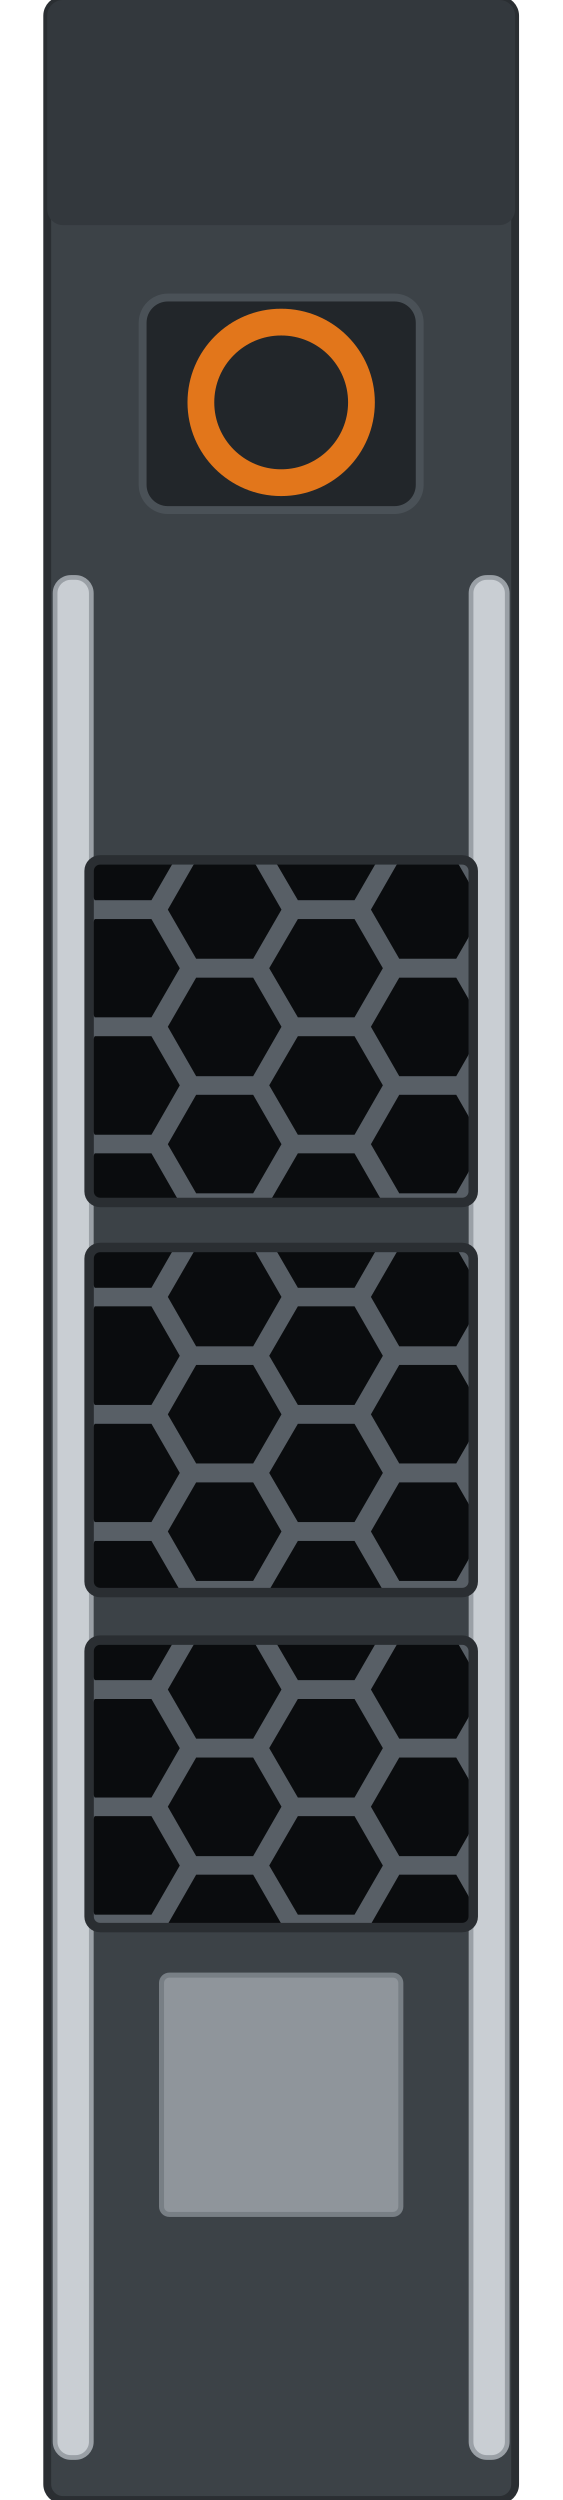
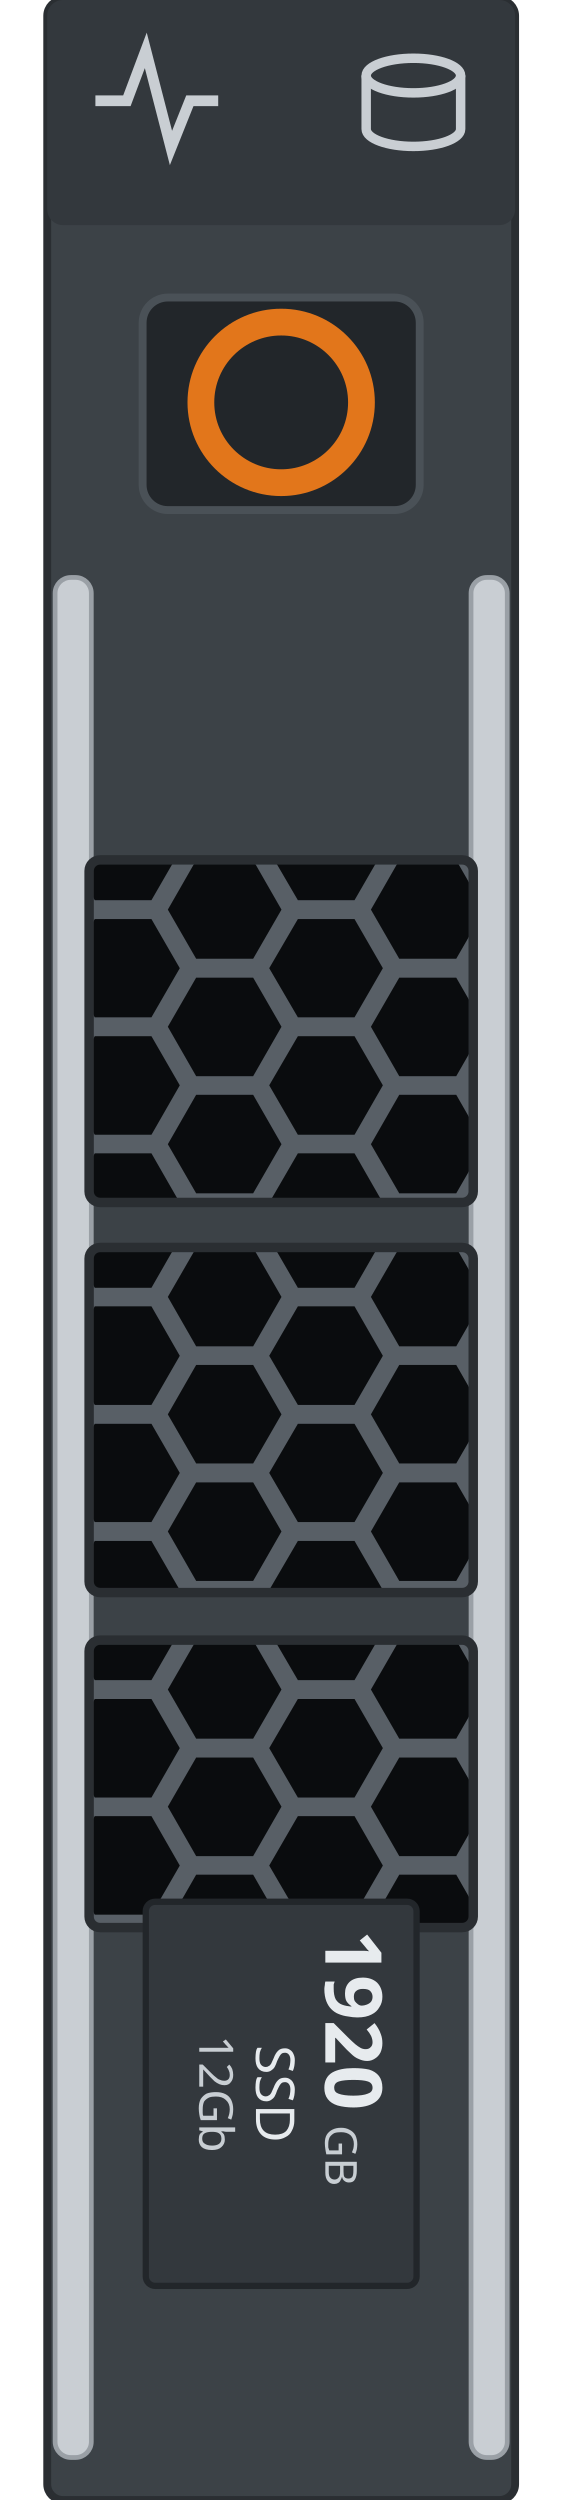
<svg xmlns="http://www.w3.org/2000/svg" width="17.868mm" height="79.4mm" viewBox="0 0 17.868 79.4">
  <defs>
    <clipPath id="w0">
      <rect x="2.83" y="27.31" width="12.20" height="10.88" rx="0.35" />
    </clipPath>
    <clipPath id="w1">
      <rect x="2.83" y="39.62" width="12.20" height="10.96" rx="0.35" />
    </clipPath>
    <clipPath id="w2">
      <rect x="2.83" y="52.09" width="12.20" height="9.13" rx="0.35" />
    </clipPath>
  </defs>
  <rect x="1.50" y="0" width="14.86" height="79.4" rx="0.5" fill="#3c4247" stroke="#2a2e32" stroke-width="0.25" />
  <rect x="1.50" y="0" width="14.86" height="7.15" rx="0.5" fill="#33383d" />
+   <g id="lamp-activity" fill="none" stroke="#c9ced3" stroke-width="0.34">
+     <path d="M3.03 3.2 l1.0 0 0.6 -1.6 0.8 3.1 0.6 -1.5 0.9 0" />
+   </g>
+   <g id="lamp-status" fill="none" stroke="#c9ced3" stroke-width="0.3">
+     <ellipse cx="13.13" cy="2.4" rx="1.5" ry="0.55" />
+     <path d="M11.63 2.4 v1.7 a1.5 0.55 0 0 0 3.0 0 v-1.7" />
+   </g>
  <rect x="1.75" y="18.34" width="1.15" height="59.71" rx="0.5" fill="#c9ced3" stroke="#9aa0a6" stroke-width="0.15" />
  <rect x="14.96" y="18.34" width="1.15" height="59.71" rx="0.5" fill="#c9ced3" stroke="#9aa0a6" stroke-width="0.15" />
  <rect id="release" x="4.53" y="9.45" width="8.8" height="6.75" rx="0.8" fill="#22262a" stroke="#4a5157" stroke-width="0.25" />
  <circle cx="8.93" cy="12.78" r="2.55" fill="none" stroke="#e2761b" stroke-width="0.85" />
  <g id="window-1" clip-path="url(#w0)">
    <rect x="2.83" y="27.31" width="12.20" height="10.88" fill="#585f66" />
    <g fill="#0a0c0e">
      <path d="M2.49 25.16 L1.59 26.73 L-0.22 26.73 L-1.12 25.16 L-0.22 23.60 L1.59 23.60 Z" />
      <path d="M2.49 28.89 L1.59 30.45 L-0.22 30.45 L-1.12 28.89 L-0.22 27.32 L1.59 27.32 Z" />
      <path d="M2.49 32.61 L1.59 34.18 L-0.22 34.18 L-1.12 32.61 L-0.22 31.05 L1.59 31.05 Z" />
      <path d="M2.49 36.34 L1.59 37.90 L-0.22 37.90 L-1.12 36.34 L-0.22 34.77 L1.59 34.77 Z" />
      <path d="M2.49 40.06 L1.59 41.62 L-0.22 41.62 L-1.12 40.06 L-0.22 38.50 L1.59 38.50 Z" />
      <path d="M5.71 27.03 L4.81 28.59 L3.01 28.59 L2.10 27.03 L3.01 25.46 L4.81 25.46 Z" />
      <path d="M5.71 30.75 L4.81 32.31 L3.01 32.31 L2.10 30.75 L3.01 29.19 L4.81 29.19 Z" />
      <path d="M5.71 34.47 L4.81 36.04 L3.01 36.04 L2.10 34.47 L3.01 32.91 L4.81 32.91 Z" />
      <path d="M5.71 38.20 L4.81 39.76 L3.01 39.76 L2.10 38.20 L3.01 36.63 L4.81 36.63 Z" />
      <path d="M8.94 25.16 L8.04 26.73 L6.23 26.73 L5.33 25.16 L6.23 23.60 L8.04 23.60 Z" />
      <path d="M8.94 28.89 L8.04 30.45 L6.23 30.45 L5.33 28.89 L6.23 27.32 L8.04 27.32 Z" />
      <path d="M8.94 32.61 L8.04 34.18 L6.23 34.18 L5.33 32.61 L6.23 31.05 L8.04 31.05 Z" />
      <path d="M8.94 36.34 L8.04 37.90 L6.23 37.90 L5.33 36.34 L6.23 34.77 L8.04 34.77 Z" />
      <path d="M8.94 40.06 L8.04 41.62 L6.23 41.62 L5.33 40.06 L6.23 38.50 L8.04 38.50 Z" />
      <path d="M12.16 27.03 L11.26 28.59 L9.46 28.59 L8.55 27.03 L9.46 25.46 L11.26 25.46 Z" />
      <path d="M12.16 30.75 L11.26 32.31 L9.46 32.31 L8.55 30.75 L9.46 29.19 L11.26 29.19 Z" />
      <path d="M12.16 34.47 L11.26 36.04 L9.46 36.04 L8.55 34.47 L9.46 32.91 L11.26 32.91 Z" />
      <path d="M12.16 38.20 L11.26 39.76 L9.46 39.76 L8.55 38.20 L9.46 36.63 L11.26 36.63 Z" />
      <path d="M15.39 25.16 L14.49 26.73 L12.68 26.73 L11.78 25.16 L12.68 23.60 L14.49 23.60 Z" />
      <path d="M15.39 28.89 L14.49 30.45 L12.68 30.45 L11.78 28.89 L12.68 27.32 L14.49 27.32 Z" />
      <path d="M15.39 32.61 L14.49 34.18 L12.68 34.18 L11.78 32.61 L12.68 31.05 L14.49 31.05 Z" />
      <path d="M15.39 36.34 L14.49 37.90 L12.68 37.90 L11.78 36.34 L12.68 34.77 L14.49 34.77 Z" />
      <path d="M15.39 40.06 L14.49 41.62 L12.68 41.62 L11.78 40.06 L12.68 38.50 L14.49 38.50 Z" />
      <path d="M18.61 27.03 L17.71 28.59 L15.91 28.59 L15.00 27.03 L15.91 25.46 L17.71 25.46 Z" />
      <path d="M18.61 30.75 L17.71 32.31 L15.91 32.31 L15.00 30.75 L15.91 29.19 L17.71 29.19 Z" />
      <path d="M18.61 34.47 L17.71 36.04 L15.91 36.04 L15.00 34.47 L15.91 32.91 L17.71 32.91 Z" />
      <path d="M18.61 38.20 L17.71 39.76 L15.91 39.76 L15.00 38.20 L15.91 36.63 L17.71 36.63 Z" />
    </g>
  </g>
  <rect x="2.83" y="27.31" width="12.20" height="10.88" rx="0.35" fill="none" stroke="#2a2e32" stroke-width="0.3" />
  <g id="window-2" clip-path="url(#w1)">
    <rect x="2.83" y="39.62" width="12.20" height="10.96" fill="#585f66" />
    <g fill="#0a0c0e">
      <path d="M2.49 37.47 L1.59 39.03 L-0.22 39.03 L-1.12 37.47 L-0.22 35.91 L1.59 35.91 Z" />
      <path d="M2.49 41.19 L1.59 42.76 L-0.22 42.76 L-1.12 41.19 L-0.22 39.63 L1.59 39.63 Z" />
      <path d="M2.49 44.92 L1.59 46.48 L-0.22 46.48 L-1.12 44.92 L-0.22 43.35 L1.59 43.35 Z" />
      <path d="M2.49 48.64 L1.59 50.21 L-0.22 50.21 L-1.12 48.64 L-0.22 47.08 L1.59 47.08 Z" />
      <path d="M2.49 52.37 L1.59 53.93 L-0.22 53.93 L-1.12 52.37 L-0.22 50.80 L1.59 50.80 Z" />
      <path d="M5.71 39.33 L4.81 40.90 L3.01 40.90 L2.10 39.33 L3.01 37.77 L4.81 37.77 Z" />
      <path d="M5.71 43.06 L4.81 44.62 L3.01 44.62 L2.10 43.06 L3.01 41.49 L4.81 41.49 Z" />
      <path d="M5.71 46.78 L4.81 48.34 L3.01 48.34 L2.10 46.78 L3.01 45.22 L4.81 45.22 Z" />
      <path d="M5.71 50.50 L4.81 52.07 L3.01 52.07 L2.10 50.50 L3.01 48.94 L4.81 48.94 Z" />
      <path d="M8.94 37.47 L8.04 39.03 L6.23 39.03 L5.33 37.47 L6.23 35.91 L8.04 35.91 Z" />
      <path d="M8.94 41.19 L8.04 42.76 L6.23 42.76 L5.33 41.19 L6.23 39.63 L8.04 39.63 Z" />
      <path d="M8.94 44.92 L8.04 46.48 L6.23 46.48 L5.33 44.92 L6.23 43.35 L8.04 43.35 Z" />
      <path d="M8.94 48.64 L8.04 50.21 L6.23 50.21 L5.33 48.64 L6.23 47.08 L8.04 47.08 Z" />
      <path d="M8.94 52.37 L8.04 53.93 L6.23 53.93 L5.33 52.37 L6.23 50.80 L8.04 50.80 Z" />
      <path d="M12.16 39.33 L11.26 40.90 L9.46 40.90 L8.55 39.33 L9.46 37.77 L11.26 37.77 Z" />
      <path d="M12.16 43.06 L11.26 44.62 L9.46 44.62 L8.55 43.06 L9.46 41.49 L11.26 41.49 Z" />
      <path d="M12.16 46.78 L11.26 48.34 L9.46 48.34 L8.55 46.78 L9.46 45.22 L11.26 45.22 Z" />
      <path d="M12.16 50.50 L11.26 52.07 L9.46 52.07 L8.55 50.50 L9.46 48.94 L11.26 48.94 Z" />
      <path d="M15.39 37.47 L14.49 39.03 L12.68 39.03 L11.78 37.47 L12.68 35.91 L14.49 35.91 Z" />
      <path d="M15.39 41.19 L14.49 42.76 L12.68 42.76 L11.78 41.19 L12.68 39.63 L14.49 39.63 Z" />
      <path d="M15.39 44.92 L14.49 46.48 L12.68 46.48 L11.78 44.92 L12.68 43.35 L14.49 43.35 Z" />
      <path d="M15.39 48.64 L14.49 50.21 L12.68 50.21 L11.78 48.64 L12.68 47.08 L14.49 47.08 Z" />
      <path d="M15.39 52.37 L14.49 53.93 L12.68 53.93 L11.78 52.37 L12.68 50.80 L14.49 50.80 Z" />
      <path d="M18.61 39.33 L17.71 40.90 L15.91 40.90 L15.00 39.33 L15.91 37.77 L17.71 37.77 Z" />
      <path d="M18.61 43.06 L17.71 44.62 L15.91 44.62 L15.00 43.06 L15.91 41.49 L17.71 41.49 Z" />
      <path d="M18.61 46.78 L17.71 48.34 L15.91 48.34 L15.00 46.78 L15.91 45.22 L17.71 45.22 Z" />
      <path d="M18.61 50.50 L17.71 52.07 L15.91 52.07 L15.00 50.50 L15.91 48.94 L17.71 48.94 Z" />
    </g>
  </g>
  <rect x="2.83" y="39.62" width="12.20" height="10.96" rx="0.35" fill="none" stroke="#2a2e32" stroke-width="0.3" />
  <g id="window-3" clip-path="url(#w2)">
    <rect x="2.83" y="52.09" width="12.20" height="9.13" fill="#585f66" />
    <g fill="#0a0c0e">
      <path d="M2.49 49.94 L1.59 51.50 L-0.22 51.50 L-1.12 49.94 L-0.22 48.37 L1.59 48.37 Z" />
      <path d="M2.49 53.66 L1.59 55.22 L-0.22 55.22 L-1.12 53.66 L-0.22 52.10 L1.59 52.10 Z" />
      <path d="M2.49 57.38 L1.59 58.95 L-0.22 58.95 L-1.12 57.38 L-0.22 55.82 L1.59 55.82 Z" />
      <path d="M2.49 61.11 L1.59 62.67 L-0.22 62.67 L-1.12 61.11 L-0.22 59.54 L1.59 59.54 Z" />
      <path d="M5.71 51.80 L4.81 53.36 L3.01 53.36 L2.10 51.80 L3.01 50.23 L4.81 50.23 Z" />
      <path d="M5.71 55.52 L4.81 57.09 L3.01 57.09 L2.10 55.52 L3.01 53.96 L4.81 53.96 Z" />
      <path d="M5.71 59.25 L4.81 60.81 L3.01 60.81 L2.10 59.25 L3.01 57.68 L4.81 57.68 Z" />
      <path d="M5.71 62.97 L4.81 64.53 L3.01 64.53 L2.10 62.97 L3.01 61.41 L4.81 61.41 Z" />
      <path d="M8.94 49.94 L8.04 51.50 L6.23 51.50 L5.33 49.94 L6.23 48.37 L8.04 48.37 Z" />
      <path d="M8.94 53.66 L8.04 55.22 L6.23 55.22 L5.33 53.66 L6.23 52.10 L8.04 52.10 Z" />
      <path d="M8.94 57.38 L8.04 58.95 L6.23 58.95 L5.33 57.38 L6.23 55.82 L8.04 55.82 Z" />
      <path d="M8.94 61.11 L8.04 62.67 L6.23 62.67 L5.33 61.11 L6.23 59.54 L8.04 59.54 Z" />
      <path d="M12.16 51.80 L11.26 53.36 L9.46 53.36 L8.55 51.80 L9.46 50.23 L11.26 50.23 Z" />
      <path d="M12.16 55.52 L11.26 57.09 L9.46 57.09 L8.55 55.52 L9.46 53.96 L11.26 53.96 Z" />
      <path d="M12.16 59.25 L11.26 60.81 L9.46 60.81 L8.55 59.25 L9.46 57.68 L11.26 57.68 Z" />
      <path d="M12.16 62.97 L11.26 64.53 L9.46 64.53 L8.55 62.97 L9.46 61.41 L11.26 61.41 Z" />
      <path d="M15.39 49.94 L14.49 51.50 L12.68 51.50 L11.78 49.94 L12.68 48.37 L14.49 48.37 Z" />
      <path d="M15.39 53.66 L14.49 55.22 L12.68 55.22 L11.78 53.66 L12.68 52.10 L14.49 52.10 Z" />
      <path d="M15.39 57.38 L14.49 58.95 L12.68 58.95 L11.78 57.38 L12.68 55.82 L14.49 55.82 Z" />
      <path d="M15.39 61.11 L14.49 62.67 L12.68 62.67 L11.78 61.11 L12.68 59.54 L14.49 59.54 Z" />
      <path d="M18.61 51.80 L17.71 53.36 L15.91 53.36 L15.00 51.80 L15.91 50.23 L17.71 50.23 Z" />
      <path d="M18.61 55.52 L17.71 57.09 L15.91 57.09 L15.00 55.52 L15.91 53.96 L17.71 53.96 Z" />
      <path d="M18.61 59.25 L17.71 60.81 L15.91 60.81 L15.00 59.25 L15.91 57.68 L17.71 57.68 Z" />
      <path d="M18.61 62.97 L17.71 64.53 L15.91 64.53 L15.00 62.97 L15.91 61.41 L17.71 61.41 Z" />
    </g>
  </g>
  <rect x="2.83" y="52.09" width="12.20" height="9.13" rx="0.35" fill="none" stroke="#2a2e32" stroke-width="0.3" />
-   <rect id="label" x="5.13" y="62.73" width="7.60" height="7.60" rx="0.25" fill="#8f959b" stroke="#787f85" stroke-width="0.16" />
+   <g id="drive-label" transform="rotate(90 8.93 66.50)">
+     <rect id="label" x="2.83" y="62.2" width="12.2" height="8.6" rx="0.3" fill="#33383d" stroke="#22262a" stroke-width="0.2" />
+     <g id="silkscreen">
+       <text x="3.73" y="65.10" font-family="sans-serif" font-size="2.5" font-weight="bold" fill="#e7ebee">1920</text>
+       <text x="9.93" y="65.10" font-family="sans-serif" font-size="1.4" fill="#c8ced3">GB</text>
+       <text x="8.93" y="67.30" font-family="sans-serif" font-size="1.7" fill="#e7ebee" text-anchor="middle">SSD</text>
+       <text x="8.93" y="69.10" font-family="sans-serif" font-size="1.5" fill="#c8ced3" text-anchor="middle">12Gb</text>
+     </g>
+   </g>
</svg>
